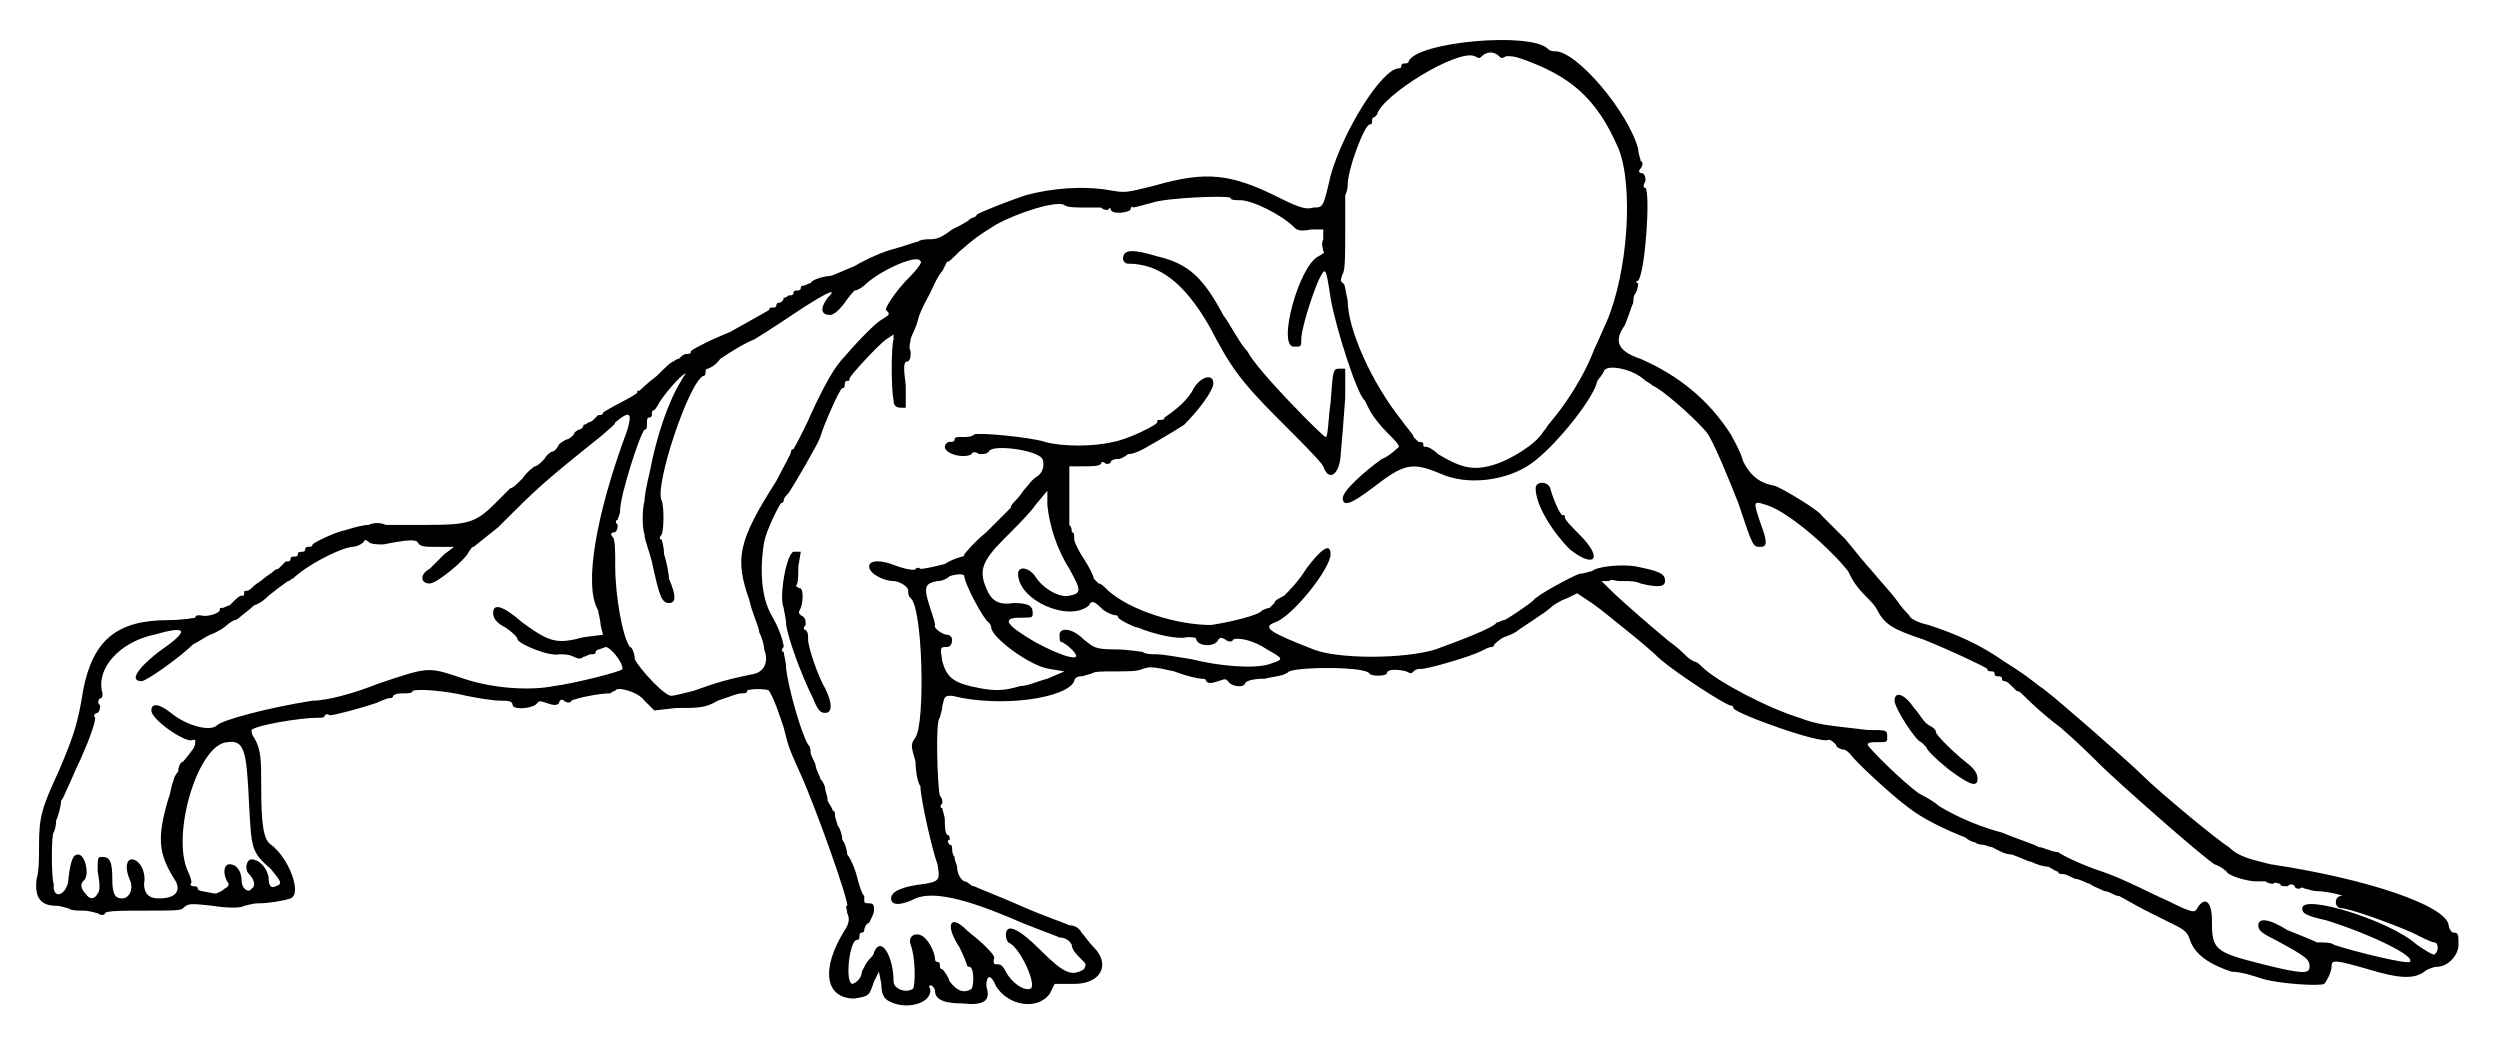
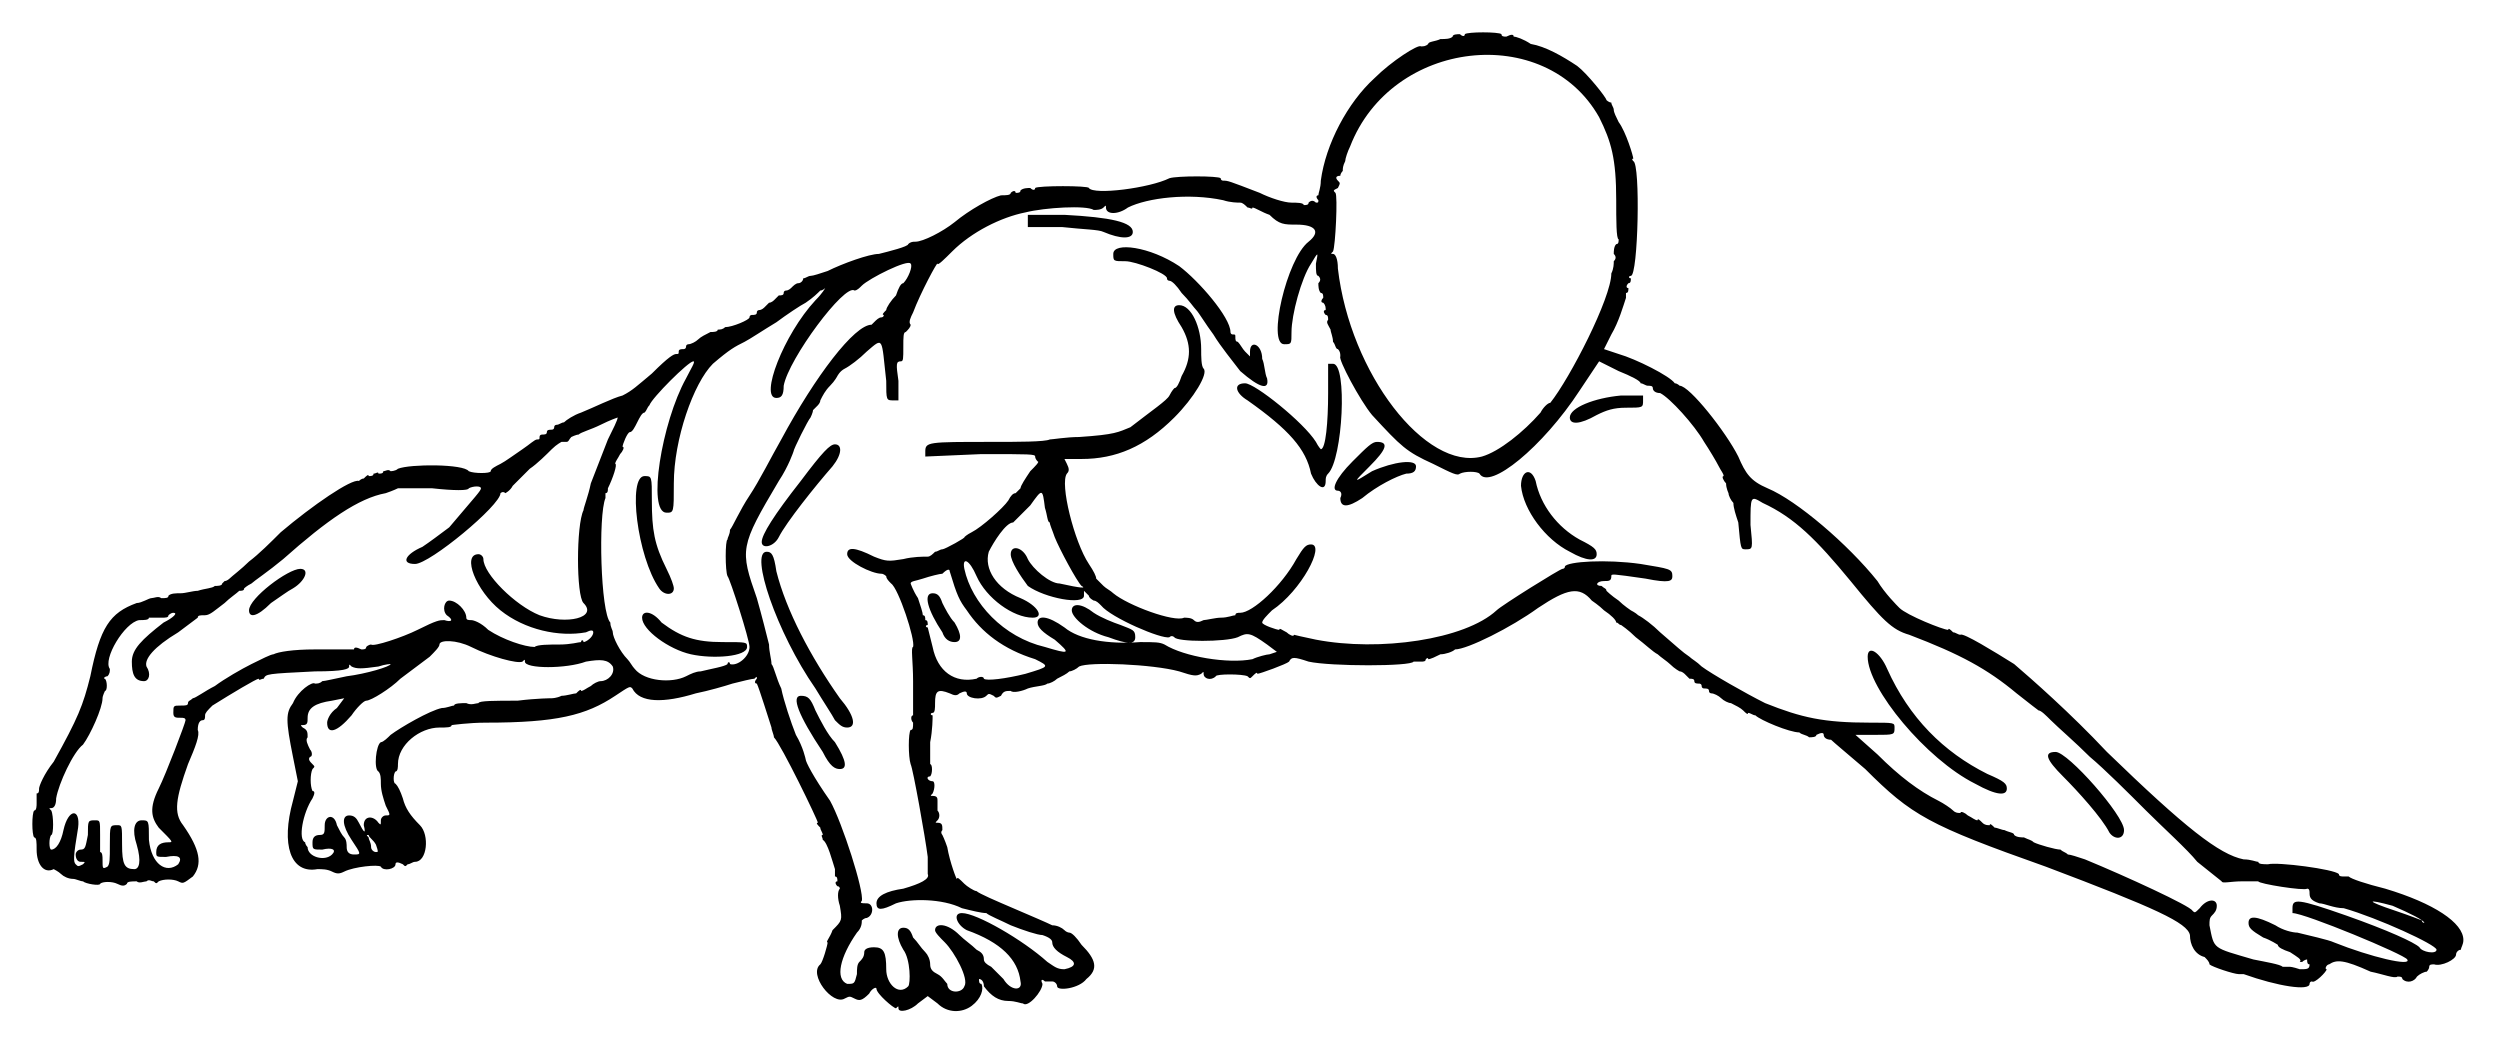
<svg xmlns="http://www.w3.org/2000/svg" viewBox="0 0 1024 428" width="1024" height="428" role="img" aria-label="Archer Push-up">
-   <path fill="currentColor" fill-rule="evenodd" transform="translate(0 0)" d="M364 410C362 409 361 407 361 403L360 398 L358 402C356 408 356 408 350 409C338 409 336 397 346 381C348 378 348 376 347 374C347 372 346 371 347 371C348 370 334 330 327 315C323 306 323 306 321 298C319 292 317 286 315 283C315 282 306 282 306 283C306 284 305 284 304 284C302 284 300 285 294 287C289 290 286 290 277 290L268 291 L264 287C261 283 252 281 252 283C252 283 251 283 250 284C245 284 236 286 234 287C234 288 232 288 231 287C230 286 229 287 229 288C228 289 227 289 224 288C221 287 221 287 220 288C219 290 211 291 210 289C210 287 208 287 205 287C202 287 196 286 191 285C183 283 171 282 169 283C169 284 167 284 165 284C164 284 162 284 161 285C161 286 160 286 159 286C159 286 156 287 154 288C148 290 137 293 135 293C134 292 133 293 133 293C133 294 132 294 130 294C123 294 105 297 103 299C103 299 103 301 104 302C107 307 107 311 107 323C107 338 108 344 111 346C118 351 124 366 119 368C116 369 110 370 106 370C103 370 101 371 100 371C99 372 93 372 87 371C78 370 77 370 75 372C74 373 71 373 59 373C50 373 44 373 43 374C43 375 41 375 40 374C39 374 37 373 34 373C32 373 29 373 28 372C27 372 25 371 23 371C17 371 14 368 15 360C16 357 16 351 16 346C16 335 17 331 24 316C30 302 32 296 34 283C38 262 48 254 69 254C75 254 80 253 80 253C80 252 81 252 82 252C85 253 90 251 90 250C90 249 90 249 91 249C92 249 93 248 94 248C97 245 98 244 99 244C100 244 100 244 100 243C100 242 100 242 101 242C102 242 103 241 104 240C105 239 107 238 108 237C109 236 111 235 112 234C112 234 113 233 114 233C114 233 115 232 115 232C116 231 117 230 117 230C118 230 119 230 119 229C119 228 120 228 120 228C121 228 122 228 122 227C122 226 123 226 124 226C124 226 125 226 125 225C125 224 126 224 126 224C127 224 128 224 128 223C129 222 137 218 142 217C145 216 149 215 151 215C153 214 156 214 158 215C159 215 167 215 175 215C192 215 195 214 203 206C206 203 209 200 209 200C210 200 212 198 214 196C216 193 219 191 219 191C220 191 221 190 223 188C224 186 226 185 226 185C227 185 228 184 229 182C230 181 232 180 232 180C233 180 234 179 235 178C235 177 237 176 237 176C238 176 239 175 239 174C240 174 241 173 241 173C242 173 243 172 243 172C244 171 245 170 245 170C246 170 247 170 247 169C247 169 250 167 254 165C258 163 261 161 261 161C261 160 261 160 262 160C262 160 265 157 269 154C272 151 275 148 276 148C276 148 277 147 278 147C279 146 280 145 281 145C282 145 283 145 283 144C282 144 289 140 299 136C308 131 315 127 315 127C315 126 316 126 316 126C317 126 318 126 318 125C318 124 319 124 319 124C320 124 321 123 321 122C322 122 323 121 323 121C324 121 325 121 325 120C325 119 326 119 326 119C327 119 328 119 328 118C328 117 329 117 329 117C330 117 331 116 332 116C333 114 339 113 340 113C341 113 345 111 350 109C355 106 362 103 366 102C370 101 375 99 376 99C377 98 380 98 381 98C384 98 386 97 390 94C392 93 396 91 397 90C398 89 400 89 400 88C401 87 414 82 420 80C431 77 444 76 455 78C461 79 461 79 473 76C494 70 504 71 524 81C532 85 535 86 538 85C542 85 542 85 545 72C550 54 566 28 573 28C573 28 574 28 574 27C574 26 575 26 575 26C576 26 577 26 577 25C581 17 627 13 634 20C635 21 636 21 637 21C646 21 667 46 671 61C671 63 672 65 672 66C673 66 673 68 672 69C671 70 671 71 673 71C674 72 674 73 674 74C673 76 673 77 674 77C676 79 674 111 671 115C670 115 670 116 671 116C671 116 671 118 670 120C669 121 669 123 669 124C668 126 666 133 665 134C661 140 663 144 672 147C688 154 700 164 709 178C710 180 713 185 714 189C717 195 721 198 727 199C730 200 745 209 746 211C746 211 751 216 756 221C760 226 765 232 766 233C771 239 774 242 777 246C779 249 781 251 782 252C782 253 785 255 790 256C802 260 811 264 821 271C829 276 830 277 834 280C835 281 837 282 838 283C841 285 872 312 878 318C884 324 908 344 913 347C917 351 922 352 930 354C970 360 1002 371 1003 379C1003 380 1004 382 1005 382C1007 382 1007 383 1007 387C1007 391 1003 396 998 396C997 396 994 397 993 398C989 401 983 401 970 397C956 393 955 393 955 396C955 398 953 402 952 403C950 404 934 403 927 401C924 400 918 398 914 398C905 395 899 391 897 385C896 382 895 381 891 379C889 378 883 375 879 373C875 371 870 368 868 367C866 367 864 365 862 365C860 364 857 363 856 362C855 362 852 360 850 360C848 359 846 358 845 358C844 358 843 358 843 357C842 357 841 356 839 355C837 355 834 354 832 353C831 353 827 351 824 350C821 350 818 348 816 347C815 347 813 346 812 346C812 346 810 346 809 345C808 345 806 344 805 343C797 340 787 335 782 331C775 326 759 311 758 309C757 308 756 307 755 307C754 307 752 306 752 305C751 304 750 303 749 303C746 305 710 292 710 290C710 289 709 289 709 289C707 289 687 276 680 270C677 267 671 262 666 258C661 254 655 249 652 247L646 243 L642 245C639 246 636 248 635 249C634 250 631 252 628 254C625 256 622 258 622 258C621 259 619 260 616 261C614 262 612 264 612 264C612 265 611 265 611 265C610 265 608 266 606 267C602 269 585 274 582 274C581 274 580 274 579 275C578 276 578 276 576 275C572 274 568 274 568 276C567 277 562 277 561 276C560 273 533 273 528 275C526 277 522 277 518 278C513 278 510 279 510 280C509 282 504 281 503 279C502 278 502 278 499 279C496 280 495 280 494 279C494 278 493 278 492 278C491 278 486 277 481 275C472 273 471 273 468 274C466 275 462 275 457 275C451 275 448 275 447 276C446 276 444 277 443 277C441 277 440 278 440 279C437 286 410 290 390 285C387 285 387 285 386 289C386 291 385 293 385 294C383 294 384 323 385 326C386 327 386 328 386 329C385 330 385 331 386 331C386 332 387 334 387 336C387 338 387 341 388 342C389 342 389 343 389 344C388 344 388 345 389 346C390 346 390 347 390 348C390 348 390 350 391 351C391 353 392 354 392 355C392 357 393 360 395 361C396 361 397 362 397 362C397 362 398 363 399 363C401 364 409 367 418 371C427 375 436 378 438 379C440 379 442 380 443 382C444 383 446 386 448 388C455 395 451 403 440 403L432 403 L430 407C425 414 413 412 408 404C406 399 404 399 404 404C406 410 403 412 394 411C386 411 383 409 383 406C383 405 382 404 382 404C381 403 380 404 381 405C382 411 371 414 364 410ZM374 405C375 403 375 392 373 387C372 384 374 382 377 383C380 384 383 390 383 393C383 393 383 394 384 394C385 394 385 395 385 396C385 396 385 397 386 397C386 397 388 399 389 402C392 406 395 407 398 405C399 403 399 396 397 396C397 396 396 396 396 395C396 395 395 392 393 388C387 379 389 374 396 381C397 382 401 385 403 387C406 390 408 392 407 393C407 395 407 395 409 395C410 395 411 396 412 398C414 402 419 406 422 405C425 404 418 388 413 386C413 386 412 385 412 383C412 378 417 380 426 389C436 399 439 400 444 397C445 395 445 395 443 393C441 391 439 389 439 387C438 385 436 384 434 384C432 383 423 380 414 376C395 368 382 365 375 368C369 371 365 371 365 368C365 365 370 363 379 362C385 361 385 360 384 354C382 349 377 327 377 322C376 321 375 316 375 312C373 305 373 305 375 302C379 296 378 249 373 245C372 244 372 243 372 242C372 240 368 238 366 238C362 238 356 235 356 232C356 230 359 229 365 231C370 233 375 234 375 233C375 233 376 232 377 233C379 233 383 232 387 231C390 229 394 228 394 228C394 228 395 228 395 227C395 227 399 222 404 218C409 213 414 208 414 208C414 207 415 206 416 205C418 203 419 201 420 200C422 198 422 197 425 195C428 193 428 188 426 187C422 184 406 182 405 185C404 186 403 186 401 186C400 185 398 185 398 186C395 188 387 186 387 183C387 182 388 181 389 181C390 181 391 181 391 180C391 179 392 179 394 179C396 179 398 179 399 178C400 177 422 179 428 181C435 183 448 183 456 181C462 180 474 174 474 173C474 172 474 172 475 172C476 172 477 172 477 171C483 167 487 163 489 159C492 154 497 153 497 157C497 160 491 168 485 174C482 176 467 185 466 185C466 185 464 186 462 186C461 187 459 188 458 188C457 188 456 188 455 189C455 190 454 190 453 190C452 189 451 189 451 190C450 191 447 191 444 191L438 191 L438 195C438 199 438 209 438 215C439 216 439 217 439 218C440 218 440 219 440 221C440 222 442 226 444 229C446 232 448 236 448 237C449 238 450 239 450 239C451 239 452 240 454 242C463 250 482 256 496 256C503 255 516 252 517 250C517 250 519 249 520 249C521 248 522 247 522 247C522 246 524 245 526 244C528 242 532 238 535 233C541 225 545 222 545 227C545 233 529 253 522 255C517 257 520 259 538 266C548 270 575 270 588 266C599 262 612 257 613 255C614 255 615 254 616 254C617 254 627 247 628 246C629 244 644 236 647 235C649 235 651 234 652 234C654 232 664 231 670 232C680 234 682 235 682 238C682 240 680 241 672 239C670 238 667 238 666 238C665 238 664 238 663 238C662 238 660 237 659 238L656 238 L659 241C665 247 678 258 684 263C687 265 690 268 691 269C692 270 694 271 694 271C695 271 696 272 697 273C703 279 724 290 737 294C745 297 748 297 765 299C773 299 773 299 773 302C773 304 773 304 769 304C767 304 765 304 765 305C765 306 779 320 786 325C790 327 793 329 794 330C797 332 808 338 820 341C827 344 834 346 835 347C837 347 838 348 839 348C839 348 841 349 843 349C844 350 852 354 861 357C870 360 881 366 888 369C898 374 899 374 900 372C903 367 906 369 906 377C906 389 907 390 927 395C943 399 946 399 946 396C946 393 945 392 932 385C926 382 925 381 925 379C925 376 929 376 937 381C942 383 947 385 949 386C952 386 955 386 956 387C965 390 986 395 987 394C990 392 972 383 953 377C944 375 943 374 943 372C943 366 979 377 990 387C993 389 996 391 997 391C999 390 999 386 997 386C996 386 992 384 988 382C979 378 962 372 959 372C956 372 956 367 959 367C961 367 953 365 949 365C947 365 945 364 944 364C944 364 943 363 942 364C941 364 940 364 940 363C939 362 938 362 937 363C935 363 934 363 934 362C933 362 932 361 931 362C931 362 929 362 928 361C927 361 925 361 924 361C921 361 913 359 912 357C912 357 910 355 907 354C901 350 867 320 860 313C858 311 851 304 844 298C836 292 830 286 829 285C828 284 827 283 826 283C826 283 825 282 824 281C823 280 822 279 821 279C821 279 820 279 820 278C820 277 819 277 818 277C818 277 817 277 817 276C817 275 816 275 816 275C815 275 814 275 814 274C813 273 798 266 788 262C776 258 772 256 769 250C768 248 766 246 765 245C760 240 759 238 757 234C750 225 733 210 724 207C718 205 718 205 721 214C724 222 724 224 721 224C718 224 718 224 712 206C708 196 702 181 699 177C693 170 680 159 677 158C676 157 674 156 674 156C669 151 658 149 657 152C656 154 655 155 655 155C655 155 654 156 654 157C652 164 637 183 627 190C617 197 601 199 590 194C578 189 575 190 562 200C554 206 550 208 550 204C550 201 559 193 566 188C569 187 573 183 573 183C573 182 571 180 568 177C565 174 562 170 561 168C560 166 559 164 559 164C556 162 547 134 545 122C543 109 543 109 540 115C537 122 533 135 533 139C533 142 533 142 530 142C523 142 532 109 540 105C542 104 543 103 542 103C542 102 541 100 542 98L542 94 L537 94C532 95 531 94 530 93C525 88 513 82 508 82C506 82 504 82 504 81C502 80 478 81 472 83C468 84 465 85 464 85C464 84 463 85 463 86C462 87 456 88 455 86C455 85 454 85 454 86C453 86 452 86 451 85C450 85 447 85 444 85C441 85 437 85 436 84C433 82 417 87 408 92C400 97 400 97 393 103C390 106 388 108 388 107C388 107 387 109 386 111C384 113 382 118 381 120C380 122 377 127 376 131C375 135 373 138 373 139C373 140 372 142 373 144C373 146 373 147 372 148C370 148 370 150 371 158L371 167 L369 167C367 167 366 166 366 164C365 159 365 142 366 139L366 137 L363 139C360 141 348 154 348 155C348 156 348 156 347 156C346 156 346 157 346 158C346 158 346 159 345 159C344 159 337 175 336 179C335 182 325 199 323 202C322 203 321 204 321 205C321 205 321 206 320 206C319 207 314 217 313 222C311 234 312 245 316 252C319 257 321 263 321 265C320 266 320 267 321 267C321 268 322 271 322 274C323 282 328 300 331 305C332 306 332 307 332 308C332 309 333 311 334 313C334 315 336 318 336 319C337 320 338 322 338 323C338 324 339 326 339 328C340 330 341 331 341 332C342 332 342 333 342 334C342 335 343 337 343 338C344 339 345 342 345 344C346 345 347 348 347 350C348 351 350 355 351 359C352 363 353 366 354 367C354 368 354 369 354 369C354 370 355 370 356 370C358 370 358 371 358 373C358 374 357 376 356 378C355 378 354 380 354 381C354 381 354 382 353 382C352 382 352 383 352 384C352 384 352 385 351 385C348 385 346 402 349 403C350 403 353 401 353 398C354 396 355 394 356 393C357 392 358 391 358 390C361 383 366 392 366 402C366 405 371 407 374 405ZM40 366C41 365 41 362 40 357C40 351 40 351 42 351C45 351 46 353 46 360C46 366 47 368 50 368C53 368 55 364 53 360C51 355 52 352 54 352C57 352 60 357 59 362C59 366 61 368 65 368C72 368 74 365 72 361C65 350 64 344 69 327C70 325 70 322 71 320C71 319 72 317 73 316C73 314 74 312 75 312C79 307 80 306 80 304C80 303 80 303 79 303C77 305 62 295 62 291C62 288 65 288 70 292C76 297 86 300 89 297C91 295 109 290 128 287C134 287 145 284 155 280C176 273 175 273 190 278C202 282 217 283 227 281C235 280 255 275 255 274C255 271 250 265 248 265C246 266 244 266 244 267C244 268 243 268 242 268C241 268 240 269 239 269C238 270 237 270 235 269C233 268 231 268 229 268C225 269 213 264 212 262C212 261 210 259 207 257C203 255 202 253 202 251C202 247 206 248 214 255C225 263 228 264 239 261L247 260 L246 256C246 254 245 251 245 250C239 240 244 211 257 176C259 169 258 168 252 173C252 174 249 176 247 178C222 198 220 200 204 216C199 220 194 224 194 224C193 224 193 225 192 226C191 229 179 239 176 239C172 239 172 235 176 233C177 232 180 229 182 227L186 224 L179 224C174 224 172 224 171 222C170 221 167 221 157 223C155 223 152 223 151 222C150 221 149 221 149 222C148 223 146 224 144 224C138 225 125 232 120 237C119 237 119 238 118 238C118 238 115 240 110 244C109 245 107 247 104 248C102 250 99 252 98 253C98 253 97 254 96 254C96 254 94 255 93 256C92 257 89 259 86 260C84 261 81 263 79 264C74 269 60 279 58 279C53 279 56 274 65 267C78 258 77 256 63 260C49 263 39 274 42 284C42 285 42 286 41 286C40 287 40 288 41 289C41 290 41 291 40 292C39 292 38 293 39 294C39 296 37 302 33 311C31 315 29 320 28 322C27 324 26 327 25 328C25 330 24 334 23 336C23 339 22 341 22 341C21 341 21 360 22 362C22 362 22 363 22 364C23 369 28 365 28 360C29 352 30 350 32 350C35 350 37 359 34 361C33 362 33 364 35 366C37 369 39 368 40 366ZM92 364C94 363 94 362 93 361C91 357 92 354 94 354C97 354 99 357 99 361C99 364 102 366 103 364C105 363 104 360 102 358C100 356 101 352 103 352C106 352 109 355 110 359C110 363 111 364 113 363C116 362 115 361 111 356C103 349 103 348 102 329C101 307 100 303 93 304C81 305 70 342 77 357C78 359 79 362 78 362C78 363 79 363 79 363C80 363 81 363 81 364C81 365 83 365 88 366C89 366 91 365 92 364ZM798 315C793 311 789 307 789 306C788 305 787 304 787 304C785 304 776 290 776 287C776 283 780 284 784 290C786 292 788 296 790 297C792 298 793 299 793 300C793 301 800 308 805 312C809 315 810 317 810 319C810 323 806 321 798 315ZM333 286C328 276 323 262 322 256C322 253 321 250 321 249C319 245 322 227 325 226L328 226 L327 232C327 236 327 239 326 240C326 240 327 241 328 241C329 242 329 246 328 249C327 251 327 251 328 252C330 253 330 254 330 256C329 257 329 258 330 258C331 259 331 260 331 262C331 265 335 277 338 282C341 288 341 292 338 292C336 292 335 291 333 286ZM284 283C290 281 294 279 309 276C313 275 315 271 313 266C313 264 312 261 311 259C311 257 308 251 307 246C301 229 302 222 318 197C321 191 324 186 324 185C324 185 324 184 325 184C325 184 329 177 332 170C338 157 342 150 346 146C352 139 359 132 361 131C364 129 365 129 363 127C362 127 366 120 373 113C376 110 378 107 377 107C376 104 362 110 355 116C353 118 351 119 350 119C350 119 348 121 346 124C343 128 341 129 340 129C336 129 336 126 339 122C343 118 340 119 329 126C323 130 314 136 309 139C304 141 298 145 295 147C293 150 290 151 290 151C289 151 289 152 289 152C289 153 289 154 288 154C282 157 268 199 271 205C272 207 272 217 271 219C270 220 270 221 271 221C271 221 272 224 272 227C273 230 274 235 274 237C277 244 277 247 274 247C271 247 270 244 267 230C266 226 264 221 264 219C263 216 263 209 264 205C264 203 265 198 266 194C269 178 274 164 279 156C280 154 281 153 281 153C279 153 271 163 270 165C269 167 268 168 268 168C267 168 267 169 267 170C267 170 267 171 266 171C265 171 265 172 265 173C265 175 265 176 264 176C262 178 254 203 254 209C254 211 253 212 253 213C252 213 252 214 253 215C253 216 253 217 252 218C250 218 250 219 251 220C252 221 252 226 252 232C252 244 255 261 258 265C259 265 260 268 260 270C262 274 272 285 275 285C276 285 280 284 284 283ZM418 281C421 281 425 279 429 278L436 275 L430 274C422 273 406 261 406 257C406 256 405 255 405 255C403 254 395 239 395 236C395 235 392 235 389 236C388 237 386 238 384 238C379 239 378 240 381 249C382 252 383 255 383 256C382 257 386 260 388 260C389 260 390 261 390 262C390 264 389 265 388 265C385 265 385 265 386 271C388 278 391 280 402 282C408 283 411 283 418 281ZM520 272C526 270 526 270 519 266C513 262 507 261 505 262C505 263 503 263 502 262C500 261 500 261 499 262C498 265 491 265 490 262C490 261 489 261 486 261C483 262 473 260 466 257C465 257 463 256 461 255C459 254 458 253 458 253C458 252 457 252 457 252C456 252 453 251 451 249C448 246 447 246 446 248C438 255 417 246 417 235C417 232 421 232 424 236C427 241 434 245 438 244C443 243 443 242 438 233C433 225 430 216 429 207L429 201 L424 207C422 210 416 216 411 221C402 230 401 234 404 241C406 246 409 248 415 247C421 247 423 248 423 251C423 253 423 253 418 253C410 253 412 256 424 263C435 269 445 272 439 266C437 264 435 263 435 263C434 263 434 262 434 260C434 257 439 257 444 262C448 265 448 266 457 266C462 266 467 267 468 267C469 268 472 268 474 268C476 268 482 269 488 270C500 273 514 274 520 272ZM643 225C636 218 629 207 629 200C629 197 634 197 635 200C636 204 639 211 640 211C641 211 641 211 641 212C641 213 644 216 647 219C657 229 653 233 643 225ZM542 191C541 189 533 181 524 172C507 155 504 150 495 133C485 116 475 108 462 108C461 108 460 107 460 106C460 102 464 102 474 105C487 108 493 114 501 129C504 133 508 141 511 144C515 152 543 180 543 179C544 179 544 172 545 165C546 151 546 151 549 151L551 151 L551 163C550 176 550 177 549 188C548 195 544 197 542 191ZM613 190C619 188 629 182 632 177C633 176 634 174 635 173C641 166 649 154 653 143C655 139 657 134 658 132C667 111 669 76 663 61C654 40 643 31 623 24C620 23 619 23 617 23C615 24 615 24 614 23C612 21 609 21 607 23C606 24 606 24 604 23C597 20 566 39 564 47C564 47 563 48 563 48C562 48 562 49 562 50C562 50 562 51 561 51C559 51 552 69 552 76C552 78 551 80 551 80C551 81 551 88 551 95C551 104 551 111 550 112C549 115 549 115 550 116C551 116 551 119 552 123C552 135 562 157 574 172C576 175 579 178 579 179C580 180 581 181 581 181C582 181 583 181 583 182C583 183 583 183 584 183C585 183 587 184 589 186C599 192 604 193 613 190Z" />
+   <path fill="currentColor" fill-rule="evenodd" transform="translate(0 0)" d="M368 413C368 412 368 412 367 413C366 413 359 407 359 405C359 404 357 405 356 407C353 410 352 410 350 409C348 408 348 408 346 409C341 412 331 399 336 395C337 394 339 387 339 386C338 386 340 384 341 381C345 377 345 377 344 371C343 368 343 365 344 364C344 364 344 363 343 363C342 362 342 361 343 361C343 360 343 359 342 359C342 358 342 357 342 356C341 353 339 345 337 344C337 343 336 342 337 342C337 341 336 340 336 339C335 338 334 337 335 337C335 336 320 305 317 302C317 301 316 299 316 298C315 295 311 282 310 280C309 280 309 279 310 278C310 277 310 277 309 278C308 278 304 279 300 280C297 281 290 283 285 284C272 288 262 288 259 282C258 281 258 281 252 285C240 293 228 296 199 296C192 296 185 297 185 297C185 298 183 298 180 298C172 298 163 305 163 313C163 314 163 316 162 316C161 317 161 321 162 321C163 322 164 324 165 327C166 331 168 334 172 338C176 342 175 353 170 353C169 353 168 354 167 354C166 355 166 355 165 354C163 353 162 353 162 354C162 356 157 357 156 355C155 354 145 355 141 357C139 358 138 358 136 357C134 356 132 356 130 356C119 358 115 346 120 328L122 320 L120 310C117 295 117 292 120 288C122 283 128 279 129 280C130 280 131 280 132 279C133 279 137 278 142 277C150 276 160 273 160 272C160 272 158 272 155 273C148 274 146 274 144 273C143 272 143 272 143 273C143 274 141 275 129 275C109 276 109 276 108 278C107 278 106 279 106 278C105 278 95 284 87 289C85 291 84 292 84 293C84 294 84 295 83 295C82 295 81 296 81 299C82 301 80 306 77 313C72 327 71 333 75 338C82 348 83 354 79 359C75 362 75 362 73 361C71 360 67 360 65 361C64 362 64 362 63 361C62 361 61 360 60 361C59 361 57 362 56 361C54 361 52 361 52 362C51 363 50 363 48 362C46 361 42 361 41 362C41 363 35 362 34 361C33 361 31 360 30 360C28 360 26 359 25 358C24 357 22 356 22 356C18 358 15 354 15 348C15 345 15 343 14 343C13 342 13 333 14 332C15 332 15 330 15 329C15 327 15 326 15 325C16 325 16 324 16 323C16 322 18 317 22 312C32 294 34 289 37 277C41 257 45 251 56 247C58 247 61 245 62 245C63 245 65 244 66 245C68 245 69 245 69 244C70 243 72 243 74 243C76 243 79 242 81 242C84 241 87 241 88 240C89 240 91 240 91 239C91 239 92 238 92 238C93 238 94 237 94 237C95 236 99 233 102 230C106 227 111 222 115 218C128 207 144 196 147 197C147 197 148 196 149 196C150 195 151 194 151 195C152 195 153 195 153 194C154 194 155 193 155 194C156 194 157 194 157 193C158 193 159 192 160 193C160 193 162 193 163 192C168 190 190 190 192 193C194 194 201 194 201 193C201 192 203 191 205 190C207 189 211 186 214 184C217 182 219 180 220 180C221 180 221 180 221 179C221 178 222 178 222 178C223 178 224 178 224 177C224 176 225 176 226 176C226 176 227 176 227 175C227 174 228 174 228 174C229 174 230 173 231 173C232 172 235 170 238 169C243 167 251 163 255 162C259 160 261 158 267 153C274 146 276 145 277 145C278 145 278 145 278 144C278 143 279 143 280 143C280 143 281 143 281 142C281 141 282 141 282 141C283 141 285 140 286 139C287 138 289 137 291 136C292 136 294 136 294 135C295 135 296 135 297 134C300 134 307 131 307 130C307 129 308 129 308 129C309 129 310 129 310 128C310 127 311 127 311 127C312 127 313 126 313 126C314 125 315 124 315 124C316 124 317 123 317 123C318 122 319 121 319 121C320 121 321 121 321 120C321 119 322 119 322 119C323 119 324 118 324 118C325 117 326 116 327 116C328 116 329 115 329 114C330 114 331 113 332 113C333 113 336 112 339 111C345 108 356 104 360 104C364 103 372 101 372 100C373 99 374 99 375 99C378 99 386 95 391 91C397 86 406 81 410 80C412 80 414 80 414 79C415 78 416 78 416 79C417 79 418 79 418 78C419 77 421 77 422 77C423 78 424 78 424 77C425 76 446 76 446 77C448 80 471 77 479 73C482 72 499 72 500 73C500 74 501 74 501 74C503 74 503 74 516 79C520 81 526 83 529 83C531 83 534 83 534 84C535 84 536 84 536 83C537 82 538 82 539 83C540 83 540 83 540 82C539 81 539 80 540 80C540 79 541 77 541 74C543 59 552 42 563 32C570 25 581 18 582 19C583 19 584 19 585 18C585 17 588 17 590 16C592 16 594 16 595 15C595 14 597 14 598 14C599 15 600 15 600 14C601 13 614 13 615 14C615 15 616 15 617 15C619 14 620 14 620 15C621 15 624 16 627 18C633 19 640 23 646 27C650 30 658 40 658 41C658 41 659 42 660 42C660 43 661 44 661 45C661 46 662 48 663 50C666 54 669 64 669 65C668 65 669 66 669 66C672 67 671 113 668 113C667 113 667 114 668 114C668 115 668 116 667 116C666 117 666 118 667 118C667 119 667 120 666 120C666 121 666 122 666 122C665 125 663 132 660 137L657 143 L663 145C670 147 684 154 686 157C687 157 688 158 688 158C692 158 707 177 712 187C715 194 717 197 724 200C736 205 757 223 769 238C772 243 777 248 778 249C781 252 796 258 798 258C798 257 799 258 800 259C801 259 802 260 803 260C804 259 817 267 825 272C832 278 848 292 863 308C895 339 909 350 919 352C922 352 924 353 925 353C925 354 927 354 929 354C933 353 956 356 958 358C958 359 959 359 960 359C960 359 961 359 962 359C963 360 969 362 977 364C997 370 1009 378 1009 385C1009 387 1008 388 1008 389C1007 389 1006 390 1006 391C1006 393 1000 396 997 395C996 395 995 395 995 396C995 397 994 398 994 398C993 398 991 399 990 400C989 402 986 403 984 401C984 400 983 400 982 400C981 401 976 399 971 398C960 393 957 393 954 395C953 395 952 397 953 397C953 398 948 403 947 402C946 402 946 403 946 403C946 406 933 404 919 399C918 399 917 399 917 399C915 399 906 396 905 395C905 394 904 393 903 392C899 391 897 387 897 383C896 378 883 372 838 355C790 338 783 334 764 315C757 309 751 304 750 303C748 303 747 302 747 301C747 300 746 300 744 301C744 302 742 302 741 302C740 301 738 301 737 300C733 300 721 295 719 293C718 293 717 292 716 292C716 293 715 292 714 291C713 290 711 289 709 288C708 288 706 287 705 286C704 285 702 284 701 284C701 284 700 284 700 283C700 282 699 282 698 282C698 282 697 282 697 281C697 280 696 280 696 280C695 280 694 280 694 279C694 278 693 278 692 278C692 278 691 277 690 276C690 276 689 275 688 275C688 275 686 274 684 272C683 271 680 269 679 268C677 267 674 264 670 261C667 258 664 256 664 256C663 256 663 255 662 255C662 254 660 252 657 250C655 248 652 246 652 246C647 240 642 241 630 249C619 257 601 266 596 266C595 267 592 268 590 268C588 269 586 270 585 270C585 269 584 270 584 270C584 271 583 271 582 271C580 271 579 271 579 271C578 273 545 273 536 271C530 269 529 269 528 271C527 272 516 276 515 276C515 275 514 276 513 277C512 278 512 278 511 277C509 276 498 276 498 277C496 279 493 278 493 276C493 275 493 275 492 276C490 277 489 277 483 275C472 272 446 271 442 273C441 274 439 275 438 275C437 276 435 277 433 278C432 279 430 280 429 280C428 281 424 281 421 282C419 283 415 284 414 283C412 283 411 283 410 285C408 286 408 286 407 285C405 284 405 284 404 285C402 287 396 286 396 284C396 283 395 283 393 284C392 285 391 285 389 284C384 282 383 283 383 288C383 290 383 292 382 292C381 292 381 293 382 293C382 294 382 299 381 304C381 309 381 313 381 313C382 313 382 317 381 318C379 318 380 320 382 320C383 320 383 323 382 325C381 326 381 326 382 326C384 326 384 327 384 328C384 329 384 331 384 332C385 333 385 335 384 336C383 337 383 337 384 337C386 337 386 338 386 340C385 341 386 342 386 342C386 342 387 344 388 347C389 353 392 361 392 360C392 359 393 360 395 362C396 363 399 365 400 365C401 366 408 369 415 372C422 375 429 378 431 379C433 379 435 380 436 381C437 382 438 382 438 382C439 382 441 384 443 387C449 393 450 397 445 401C442 405 433 406 433 404C433 403 432 402 431 402C430 402 429 402 428 402C427 401 426 401 427 403C427 406 421 413 419 411C418 411 416 410 413 410C409 410 406 408 403 404C403 402 402 401 401 401C401 402 401 403 402 403C403 405 402 409 398 412C394 415 388 415 384 411L380 408 L376 411C373 414 368 415 368 413ZM372 404C373 403 373 393 370 389C367 384 367 380 370 380C372 380 373 381 374 384C376 386 377 388 379 390C380 391 381 393 381 395C381 397 382 398 384 399C386 400 387 402 388 403C388 407 394 407 395 404C397 401 391 390 387 386C385 384 383 382 383 381C383 378 388 378 393 383C395 385 398 387 400 389C402 390 403 391 403 393C403 394 404 395 406 396C407 397 410 400 411 401C414 406 419 406 418 402C417 393 410 386 396 381C392 379 390 374 394 374C400 374 419 385 429 394C432 396 433 397 436 397C441 396 441 394 437 392C433 390 431 388 431 386C431 385 430 384 427 383C425 383 419 381 414 379C410 377 405 375 404 374C402 374 398 373 394 372C386 368 373 368 367 370C361 373 359 373 359 370C359 367 363 365 370 364C377 362 381 360 380 358C380 357 380 354 380 351C379 343 374 315 373 313C372 310 372 300 373 299C374 299 374 298 374 296C373 295 373 293 374 293C374 292 374 286 374 279C374 271 373 265 374 265C375 262 368 241 365 239C364 238 363 237 363 236C363 236 362 235 361 235C357 235 347 230 347 227C347 224 350 224 358 228C363 230 364 230 370 229C374 228 378 228 380 228C381 228 382 227 383 226C384 226 385 225 386 225C387 225 396 220 395 220C395 220 396 219 398 218C402 216 411 208 413 205C414 203 415 202 416 202C416 202 417 201 418 200C418 199 420 196 422 193C424 191 426 189 425 189C425 189 424 188 424 187C424 186 422 186 402 186L379 187 L379 185C379 181 380 181 406 181C417 181 428 181 430 180C431 180 437 179 442 179C457 178 458 177 463 175C472 168 478 164 479 162C480 160 481 159 481 159C482 159 483 157 484 154C488 147 488 141 484 134C480 128 480 125 483 125C488 125 492 134 492 143C492 146 492 150 493 151C495 153 489 163 481 171C469 183 457 188 443 188L436 188 L437 190C438 192 438 193 437 194C434 198 440 222 446 231C448 234 449 236 449 237C449 237 450 238 452 240C453 241 455 242 456 243C462 248 481 255 485 253C486 253 488 253 489 254C490 255 491 255 493 254C494 254 498 253 500 253C503 253 505 252 506 252C506 251 507 251 508 251C513 251 525 240 531 229C534 224 535 223 537 223C543 223 533 242 521 250C519 252 517 254 517 255C517 256 523 258 524 258C524 257 525 258 527 259C528 260 530 261 530 260C530 260 534 261 539 262C565 267 600 262 613 250C615 248 639 233 640 233C640 233 641 233 641 232C642 230 658 229 672 231C684 233 685 233 685 236C685 238 684 239 674 237C660 235 660 235 660 236C660 238 659 238 657 238C654 238 653 240 656 240C657 241 658 241 658 242C658 242 660 244 663 246C665 248 668 250 668 250C668 250 670 251 671 252C673 253 677 256 680 259C687 265 689 267 692 269C693 270 695 271 697 273C701 276 715 284 723 288C738 294 747 296 766 296C776 296 776 296 776 298C776 301 776 301 768 301L760 301 L769 309C778 318 786 324 794 328C796 329 799 331 800 332C801 333 802 333 803 333C803 332 805 333 806 334C808 335 809 336 810 336C810 335 811 336 812 337C813 338 814 338 815 338C815 337 816 338 817 339C818 339 820 340 821 340C823 341 825 341 825 342C826 343 828 343 829 343C831 344 832 344 833 345C835 346 842 348 844 348C845 349 846 349 847 350C848 350 851 351 854 352C871 359 897 371 898 373C899 374 899 374 901 372C904 368 908 368 908 371C908 373 907 374 906 375C905 376 905 377 905 379C907 389 906 388 923 393C928 394 934 395 935 396C936 396 938 396 938 396C938 396 939 396 942 397C945 397 946 397 946 395C945 395 945 394 945 393C945 393 944 393 943 394C942 394 942 394 942 394C943 393 941 392 938 390C935 389 933 388 933 387C933 387 930 385 927 384C922 381 921 380 921 378C921 375 924 375 932 379C935 381 939 382 941 382C945 383 954 385 956 386C971 392 988 396 986 393C985 391 944 374 939 374C939 374 939 373 939 372C939 368 941 368 961 375C978 381 989 386 991 388C992 390 998 391 998 389C998 387 974 376 960 372C956 372 952 370 950 370C947 369 946 368 946 366C946 365 946 364 945 364C944 365 925 362 925 361C925 361 922 361 918 361C914 361 910 362 910 361C910 361 905 357 900 353C896 348 886 339 879 332C872 325 862 315 856 310C850 304 843 298 840 295C838 293 836 291 835 291C835 291 831 288 826 284C814 274 803 268 782 260C775 258 771 254 758 238C744 221 735 212 722 206C717 203 717 203 717 215C718 225 718 225 715 225C713 225 713 225 712 214C711 211 710 208 710 206C709 205 708 203 708 202C708 202 707 200 707 198C706 197 705 195 706 195C706 194 705 193 704 191C703 189 700 184 698 181C694 174 684 163 680 161C678 161 677 160 677 159C677 158 676 158 675 158C674 158 673 157 672 157C672 156 668 154 663 152L655 148 L647 160C632 183 610 201 606 194C605 193 600 193 598 194C597 195 595 194 587 190C576 185 574 183 562 170C557 164 548 147 549 146C549 145 549 144 548 143C547 143 547 141 546 140C546 138 545 136 545 135C544 133 543 132 544 131C544 130 544 129 543 129C542 128 542 127 543 127C543 126 543 125 542 124C541 124 541 123 542 122C542 121 542 120 541 120C540 119 540 117 540 116C541 115 541 114 540 113C539 113 539 111 539 108C540 103 540 103 537 108C533 114 529 129 529 136C529 141 529 141 526 141C519 141 527 106 536 99C541 95 539 92 531 92C526 92 524 92 520 88C517 87 514 85 513 85C513 86 512 85 511 85C510 84 509 83 508 83C507 83 504 83 501 82C487 79 470 81 462 85C458 88 453 88 453 85C453 84 453 84 452 85C451 86 449 86 448 86C445 84 428 85 420 87C410 89 398 95 390 103C387 106 384 109 384 108C384 107 377 120 374 128C373 130 372 132 373 133C373 134 372 135 371 136C370 136 370 138 370 142C370 147 370 148 369 148C367 148 367 149 368 156L368 164 L366 164C363 164 363 164 363 156C361 138 362 138 355 144C352 147 348 150 346 151C344 152 343 154 343 154C343 154 342 156 340 158C338 160 337 162 336 164C336 165 335 166 335 166C335 166 334 167 333 168C333 169 332 171 332 171C331 172 325 184 325 185C325 185 323 191 319 197C303 224 303 225 310 245C312 252 314 260 315 264C315 267 316 270 316 272C317 273 318 278 320 282C321 287 324 296 326 301C329 306 330 311 330 311C330 312 333 318 340 328C345 337 354 365 353 369C352 370 353 370 355 370C358 370 358 375 355 376C354 376 353 377 353 377C353 378 353 380 351 382C344 392 342 401 347 403C350 403 350 403 351 399C351 397 351 395 352 394C353 393 354 392 354 390C354 389 355 388 358 388C362 388 363 390 363 397C363 403 368 408 372 404ZM993 378C993 377 987 374 980 371C969 368 969 369 981 373C987 375 992 377 992 377C992 378 993 378 993 378ZM45 346C45 338 45 338 48 338C50 338 50 338 50 346C50 354 51 356 55 356C57 356 58 353 56 346C54 340 55 336 58 336C61 336 61 336 61 344C62 354 68 358 73 354C75 351 73 350 68 351C64 351 64 351 64 349C64 346 66 345 69 345C71 345 71 345 65 339C62 335 61 331 65 323C68 317 76 296 76 295C76 294 75 294 74 294C72 294 71 294 71 292C71 289 71 289 74 289C76 289 77 289 77 288C77 287 78 287 79 286C80 286 84 283 88 281C92 278 99 274 103 272C107 270 111 268 112 268C114 267 120 266 129 266C137 266 144 266 145 266C145 265 146 265 148 266C149 266 150 266 150 265C151 264 152 264 152 264C153 265 165 261 171 258C179 254 180 254 182 254C185 255 186 254 183 252C181 250 182 246 184 246C187 246 191 250 191 253C191 254 192 254 193 254C194 254 197 255 200 258C206 262 215 265 219 265C220 264 225 264 229 264C234 264 237 263 238 263C238 262 239 262 239 263C240 263 243 261 243 259C243 258 242 258 240 259C229 261 215 258 205 250C195 242 189 227 196 227C197 227 198 228 198 229C198 235 211 248 221 252C232 256 245 253 239 247C236 244 236 215 239 209C239 208 241 203 242 198C244 193 247 185 249 180C251 176 253 172 253 171C253 171 250 172 246 174C242 176 238 177 237 178C236 178 234 179 234 179C233 180 233 181 232 181C231 181 231 181 230 181C230 181 228 182 226 184C224 186 220 190 217 192C215 194 211 198 210 199C209 201 207 202 207 202C206 201 205 202 205 202C205 207 176 231 170 231C164 231 166 227 173 224C176 222 180 219 184 216C195 203 197 201 197 200C197 199 194 199 192 200C192 201 186 201 177 200C169 200 163 200 163 200C163 200 161 201 158 202C147 204 134 213 116 229C110 234 104 238 103 239C101 240 100 241 100 241C100 242 99 242 98 242C97 243 94 245 92 247C88 250 86 252 84 252C82 252 81 252 81 253C81 253 77 256 73 259C63 265 59 270 60 273C62 276 61 279 59 279C55 279 54 276 54 271C54 266 58 262 67 255C71 253 73 251 71 251C70 251 69 252 69 252C69 253 68 253 66 253C64 253 62 253 61 253C61 254 59 254 57 254C51 255 42 270 45 274C45 275 45 276 44 277C43 277 42 278 43 278C44 279 44 283 43 283C43 283 42 285 42 286C42 290 37 301 34 305C30 308 24 321 23 327C23 330 22 331 21 331C20 331 20 331 21 332C22 334 22 342 21 342C20 343 20 348 21 348C23 348 25 345 26 340C28 331 33 331 32 339C30 351 30 353 31 354C32 355 32 355 34 354C35 353 35 353 33 353C32 353 31 352 31 350C31 349 32 348 33 348C35 348 35 347 36 342C36 336 36 336 39 336C41 336 41 336 41 342C41 345 41 348 41 349C42 349 42 351 42 352C42 356 42 356 44 355C45 354 45 352 45 346ZM136 350C138 348 136 347 132 348C128 348 128 348 128 345C128 343 129 342 131 342C133 342 133 341 133 338C133 334 137 333 138 338C139 340 140 342 141 343C142 344 142 346 142 347C142 349 143 350 145 350C148 350 148 350 144 344C140 338 140 334 143 334C145 334 146 335 147 337C149 341 150 342 149 338C149 334 153 334 155 337C156 338 156 338 156 336C156 335 157 334 158 334C160 334 160 334 158 330C157 327 156 324 156 321C156 319 156 317 155 316C153 315 154 305 156 304C157 304 159 302 160 301C164 298 176 291 181 290C183 290 185 289 186 289C186 288 189 288 191 288C193 289 195 288 196 288C196 287 203 287 212 287C220 286 226 286 226 286C226 286 228 286 230 285C232 285 235 284 236 284C237 283 238 282 238 283C239 283 240 282 242 281C243 280 245 279 246 279C249 279 252 276 251 273C249 270 246 270 240 271C232 274 215 274 215 271C215 270 215 270 214 271C212 272 201 269 193 265C187 262 180 262 180 264C180 265 178 267 176 269C172 272 168 275 164 278C160 282 152 287 150 287C149 287 146 290 144 293C138 300 134 301 134 296C134 295 135 292 138 290L141 286 L136 287C129 288 126 290 126 294C126 296 126 297 124 297C123 297 123 297 124 298C126 299 126 300 126 302C125 303 126 305 127 307C128 308 128 310 127 310C126 311 127 312 128 313C129 314 129 314 128 315C127 317 127 322 128 324C129 324 129 325 128 327C124 333 122 344 125 345C125 346 126 347 126 347C126 351 133 353 136 350ZM154 346C153 344 151 343 151 342C150 342 150 342 151 343C151 344 152 345 152 347C152 348 153 349 154 349C155 349 155 349 154 346ZM864 341C861 335 851 324 845 318C838 311 837 308 842 308C847 308 870 334 870 340C870 344 866 344 864 341ZM809 321C789 311 765 282 765 269C765 264 770 267 773 274C782 294 796 308 814 317C821 320 822 321 822 323C822 326 818 326 809 321ZM337 308C327 293 324 285 328 285C331 285 332 286 334 291C336 295 339 301 342 304C347 312 347 315 344 315C342 315 340 314 337 308ZM342 295C341 293 337 287 334 282C318 259 307 226 314 226C316 226 317 227 318 234C322 250 332 269 344 286C350 293 351 298 347 298C345 298 344 297 342 295ZM281 277C283 276 285 275 287 275C291 274 297 273 298 272C298 271 299 271 299 272C302 273 307 269 307 265C307 262 299 237 298 236C297 234 297 221 298 221C298 220 299 219 299 217C300 216 303 209 307 203C311 197 316 187 320 180C334 154 350 133 357 133C357 133 358 132 358 132C359 131 360 130 361 130C361 130 362 130 362 129C361 129 362 128 363 127C363 126 365 123 367 121C368 118 369 116 370 116C372 114 374 109 373 108C372 106 356 114 353 117C352 118 351 119 350 119C346 116 323 147 321 158C321 162 320 163 318 163C311 163 321 137 334 123C337 120 338 118 338 118C338 118 337 119 336 119C335 120 333 122 330 124C328 125 322 129 318 132C313 135 307 139 305 140C301 142 299 143 292 149C284 157 276 180 276 198C276 210 276 210 273 210C265 210 271 173 281 155C283 151 285 148 284 148C282 148 267 163 266 166C265 167 265 168 264 169C263 169 262 171 261 173C260 175 259 177 258 177C257 177 255 182 255 183C256 183 255 185 254 186C253 188 252 189 252 190C253 190 251 196 249 200C249 201 249 202 248 202C248 203 248 204 248 204C245 211 246 251 250 255C250 257 251 258 251 259C251 261 254 267 257 270C258 271 259 273 260 274C264 279 275 280 281 277ZM420 276C430 273 430 273 424 270C411 266 402 259 396 250C393 246 392 244 389 234C389 233 388 233 386 235C385 235 381 236 378 237C375 238 373 238 373 239C373 239 374 242 376 245C377 248 378 251 378 252C379 252 379 253 379 254C380 254 380 255 380 256C379 256 379 257 380 257C380 257 381 261 382 265C384 275 391 280 400 278C401 277 403 277 403 278C404 279 412 278 420 276ZM513 270C515 269 519 268 520 268L523 267 L519 264C512 259 511 259 507 261C502 263 482 263 481 261C481 261 480 260 479 261C476 262 455 253 451 248C450 247 449 246 448 246C448 246 446 245 446 244L444 242 L444 244C444 248 428 245 421 240C418 236 414 230 414 227C414 223 419 224 421 229C423 233 430 239 434 239C443 241 445 241 443 240C441 238 434 225 432 220C431 217 430 215 430 214C429 214 429 211 428 208C427 200 427 200 422 207C419 210 416 213 415 214C412 214 407 222 405 226C403 233 408 241 418 245C425 248 428 253 423 253C415 253 404 245 400 236C397 229 394 228 395 233C398 247 411 261 428 265C438 268 439 268 432 262C427 259 425 257 425 255C425 252 429 252 436 257C442 262 454 264 467 263C473 263 475 263 477 264C485 269 503 272 513 270ZM283 268C274 266 263 258 263 253C263 250 267 250 271 255C279 261 285 263 296 263C306 263 306 263 306 265C306 269 292 270 283 268ZM386 259C380 250 378 243 382 243C384 243 385 244 386 247C387 249 389 253 391 255C394 260 394 263 391 263C389 263 387 262 386 259ZM454 261C446 259 439 253 439 250C439 247 443 247 448 251C451 253 456 255 459 256C464 258 465 258 465 261C465 264 462 264 454 261ZM102 250C102 245 118 233 123 233C127 233 125 238 120 241C118 242 114 245 111 247C105 253 102 253 102 250ZM270 241C261 228 257 195 264 195C267 195 267 195 267 205C267 217 268 223 273 233C275 237 276 240 276 241C276 244 272 244 270 241ZM643 226C633 221 624 209 623 199C623 193 627 191 629 197C631 207 638 216 647 221C653 224 654 225 654 227C654 230 650 230 643 226ZM312 222C312 219 317 211 328 197C337 185 340 182 342 182C345 182 345 186 341 191C334 199 322 214 319 220C317 224 312 225 312 222ZM549 204C550 202 549 201 548 201C545 201 547 196 554 189C560 183 562 181 564 181C569 181 568 184 561 191C554 198 554 198 562 193C571 189 580 188 580 191C580 193 579 194 576 194C572 195 564 199 558 204C552 208 549 208 549 204ZM537 194C535 184 528 176 511 164C506 161 505 157 510 157C514 157 534 173 539 181C540 183 541 184 541 184C543 184 544 173 544 161L544 149 L546 149C552 149 550 188 544 194C543 195 543 196 543 197C543 202 539 199 537 194ZM607 187C614 185 624 177 631 169C632 167 634 165 635 165C643 155 660 122 660 112C661 110 661 108 661 107C662 106 662 105 661 104C661 103 661 101 662 100C663 100 663 99 663 98C662 98 662 90 662 82C662 65 660 58 655 48C633 9 570 16 553 60C552 62 551 65 551 66C550 68 550 69 550 70C550 70 549 71 549 72C547 72 547 73 548 74C549 75 549 75 548 77C546 78 546 78 547 79C548 80 547 101 546 103C545 104 545 104 546 104C547 104 548 106 548 110C553 153 584 193 607 187ZM643 171C643 167 653 163 664 162L673 162 L673 164C673 167 673 167 666 167C661 167 658 168 654 170C647 174 643 174 643 171ZM508 152C505 148 500 142 497 137C494 133 491 128 490 127C489 126 487 123 484 120C482 117 480 115 479 115C479 115 478 115 478 114C478 112 465 107 461 107C456 107 456 107 456 104C456 99 471 101 483 109C491 115 504 130 504 136C504 136 504 137 505 137C506 137 506 137 506 138C506 139 506 140 507 140C508 141 509 143 510 144L512 146 L512 144C512 139 517 141 517 147C518 149 518 153 519 155C520 160 516 159 508 152ZM452 95C450 94 444 94 435 93L421 93 L421 90L421 88 L436 88C455 89 464 91 464 95C464 98 459 98 452 95Z" />
</svg>
